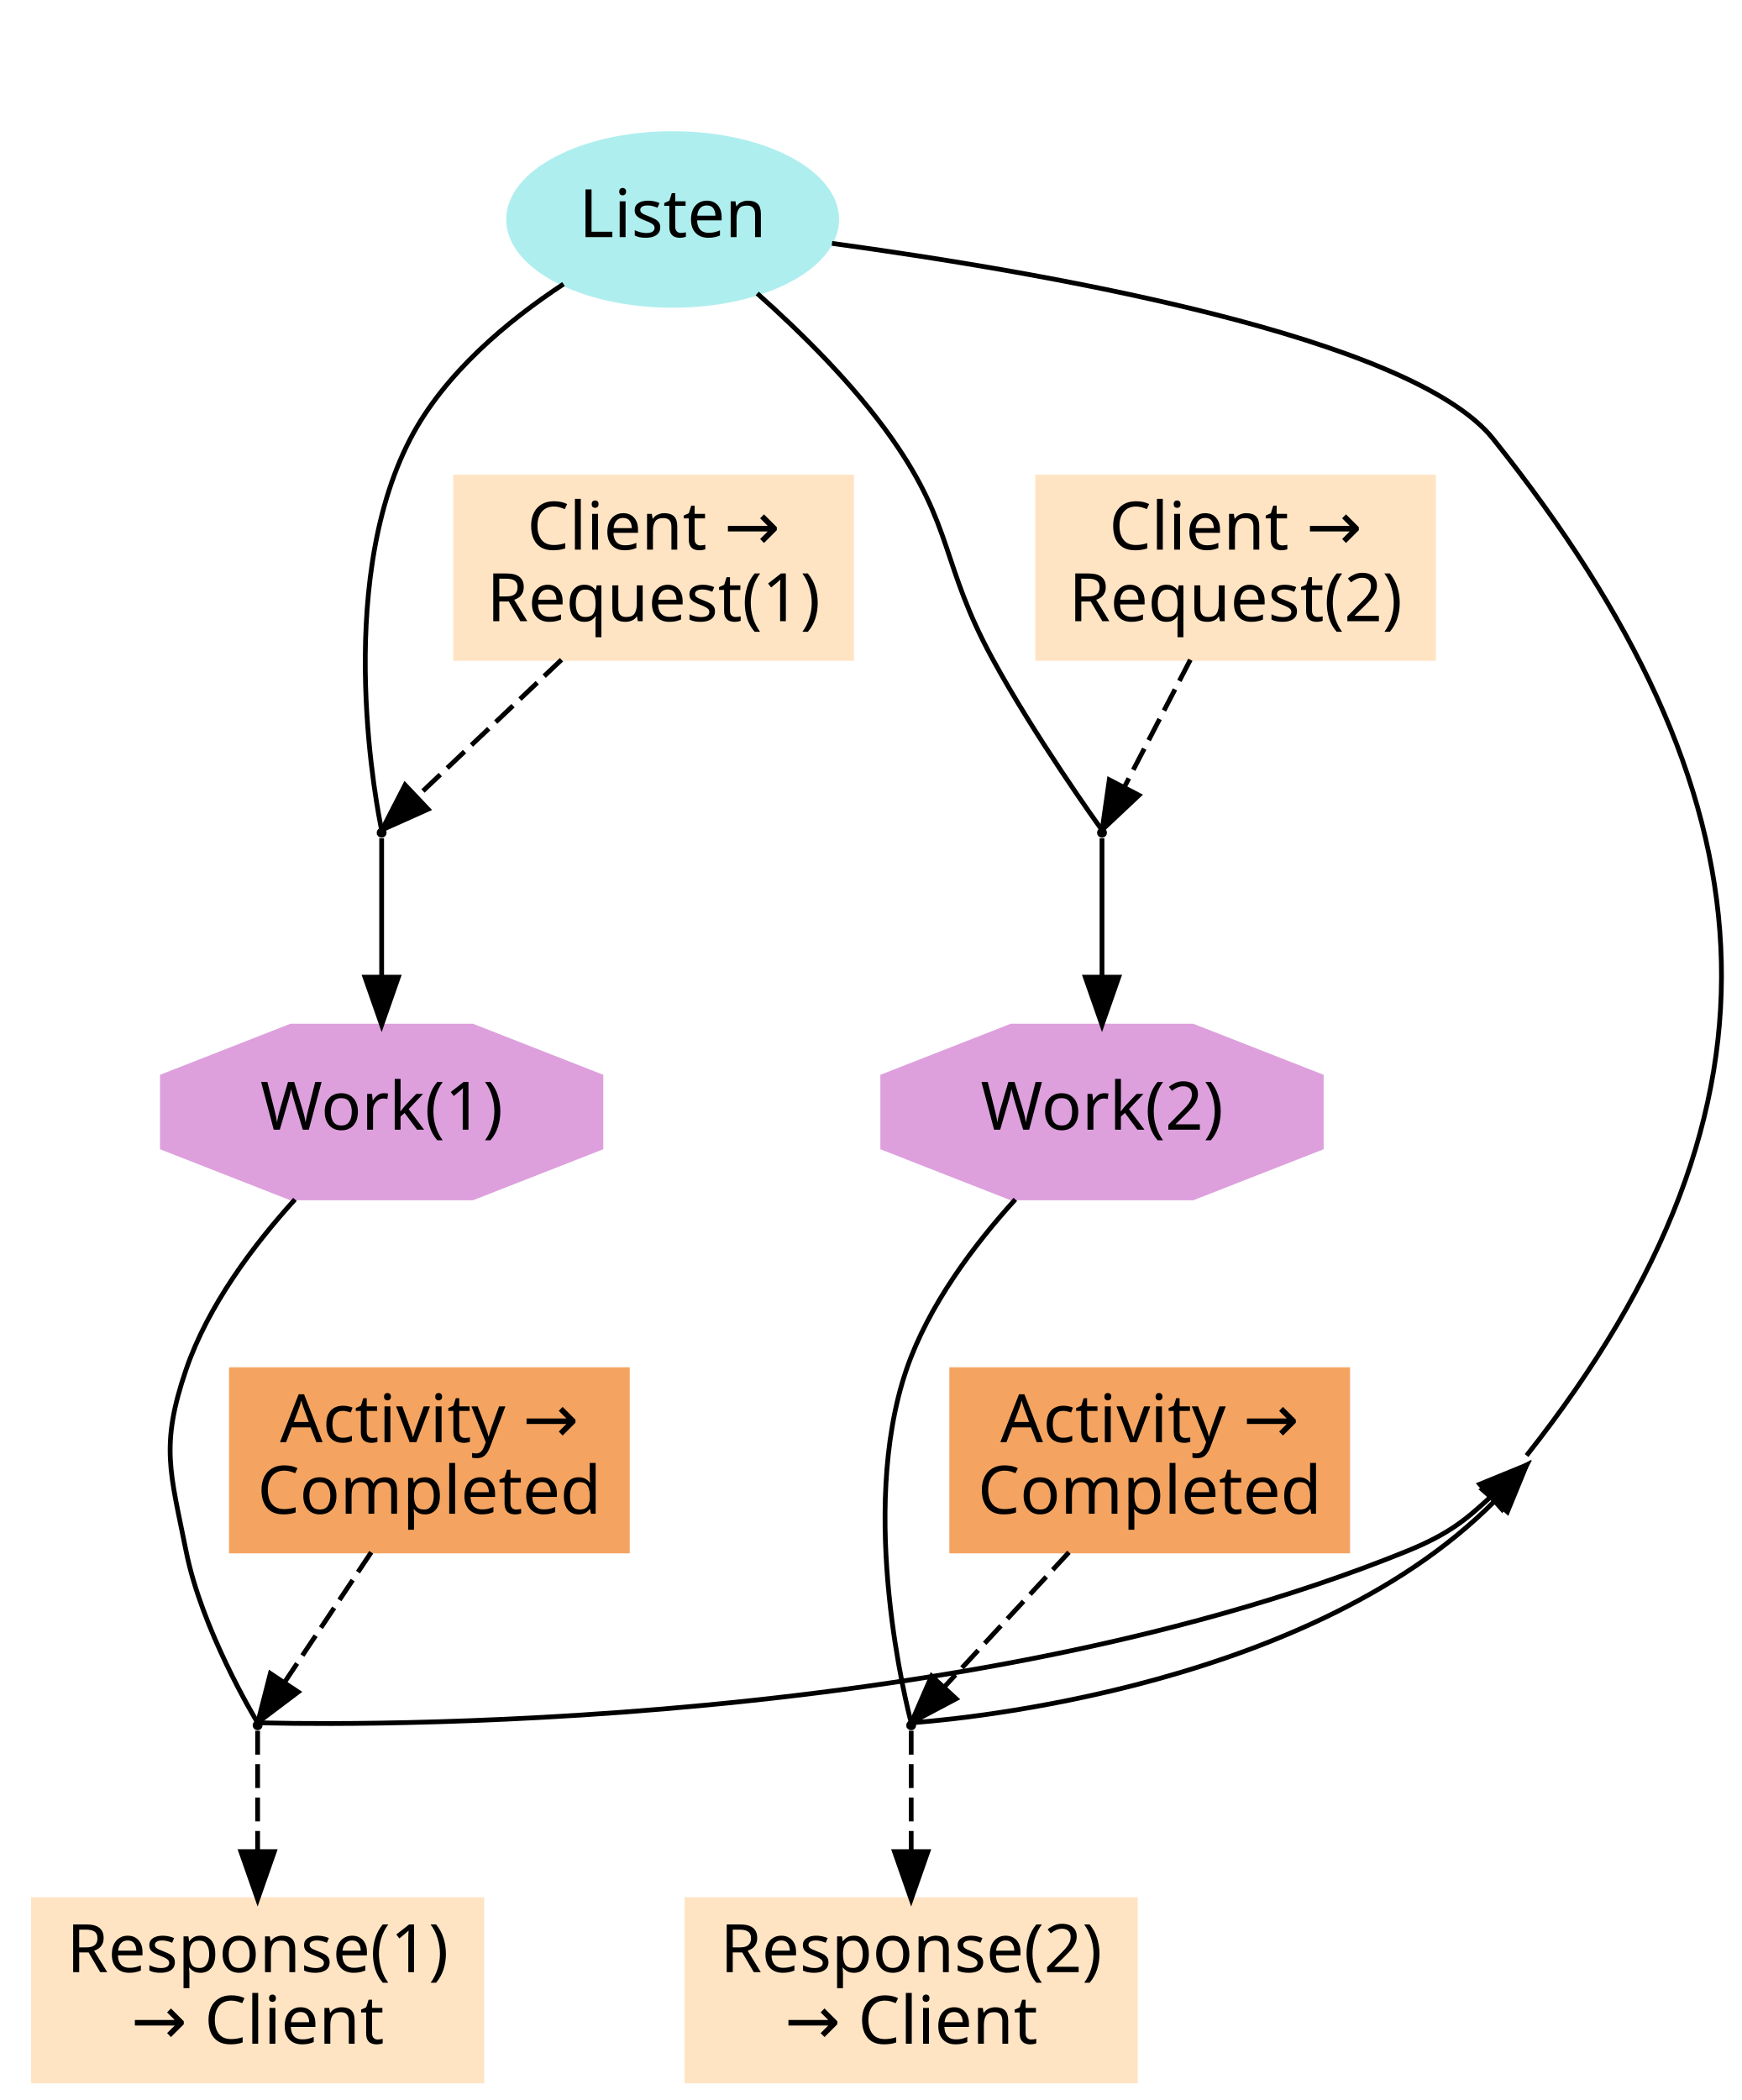
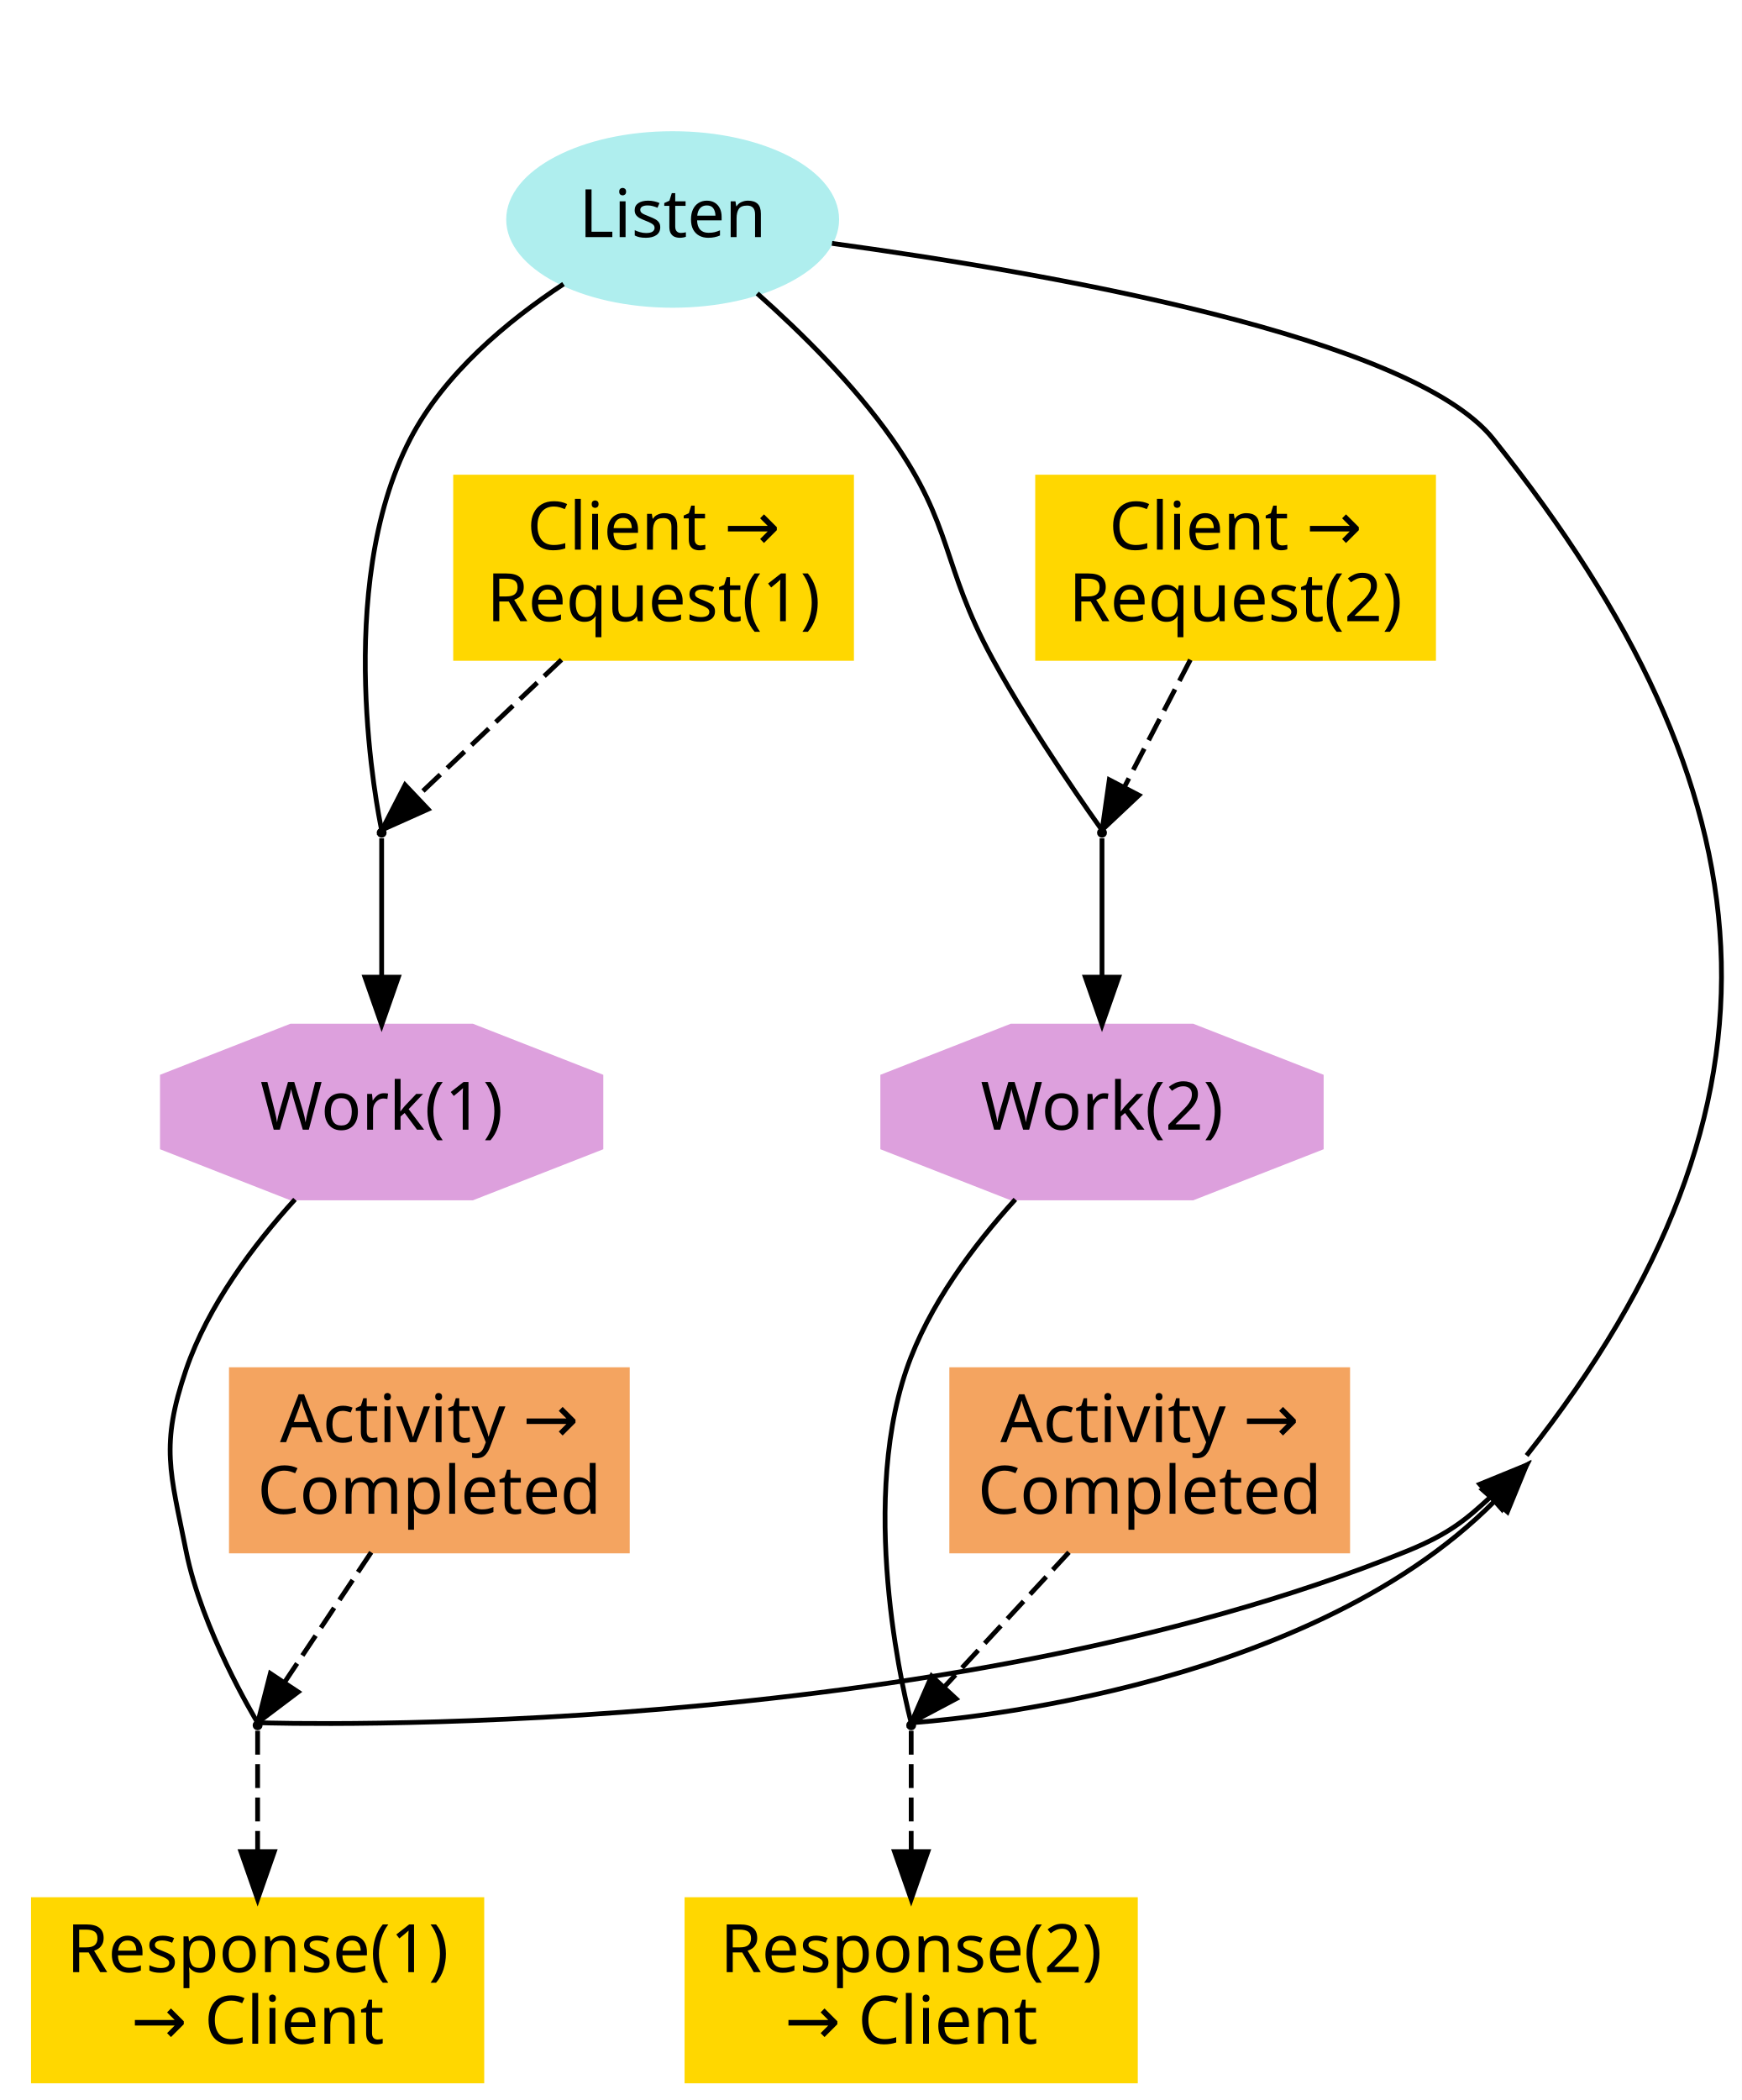
<svg xmlns="http://www.w3.org/2000/svg" width="365pt" height="440pt" viewBox="0.00 0.00 365.13 440.16">
  <g id="graph0" class="graph" transform="scale(1 1) rotate(0) translate(4 436.16)">
    <polygon fill="white" stroke="transparent" points="-4,4 -4,-436.16 361.13,-436.16 361.13,4 -4,4" />
    <g id="clust1" class="cluster">
      <polygon fill="none" stroke="white" points="55,-245.08 55,-424.16 313,-424.16 313,-245.08 55,-245.08" />
    </g>
    <g id="clust2" class="cluster">
      <polygon fill="none" stroke="white" points="63,-253.08 63,-416.16 183,-416.16 183,-253.08 63,-253.08" />
    </g>
    <g id="clust3" class="cluster">
      <polygon fill="none" stroke="white" points="205,-253.08 205,-344.16 305,-344.16 305,-253.08 205,-253.08" />
    </g>
    <g id="clust4" class="cluster">
      <polygon fill="none" stroke="white" points="8,-58 8,-237.08 144,-237.08 144,-58 8,-58" />
    </g>
    <g id="clust5" class="cluster">
      <polygon fill="none" stroke="white" points="16,-66 16,-229.08 136,-229.08 136,-66 16,-66" />
    </g>
    <g id="clust6" class="cluster">
      <polygon fill="none" stroke="white" points="159,-58 159,-237.08 295,-237.08 295,-58 159,-58" />
    </g>
    <g id="clust7" class="cluster">
      <polygon fill="none" stroke="white" points="167,-66 167,-229.08 287,-229.08 287,-66 167,-66" />
    </g>
    <g id="node1" class="node">
      <ellipse fill="PaleTurquoise" stroke="PaleTurquoise" cx="137" cy="-390.16" rx="34.39" ry="18" />
      <text text-anchor="middle" x="137" y="-386.46" font-family="sans-serif" font-size="14.00">Listen</text>
    </g>
    <g id="node2" class="node">
      <ellipse fill="black" stroke="black" cx="76" cy="-261.62" rx="0.54" ry="0.54" />
    </g>
    <g id="edge5" class="edge">
      <path fill="none" stroke="black" d="M114.12,-376.62C102.39,-368.9 89.11,-357.85 82,-344.16 65.68,-312.74 75.35,-265.24 75.97,-262.3" />
    </g>
    <g id="node3" class="node">
-       <polygon fill="Bisque" stroke="Bisque" points="174.5,-336.16 91.5,-336.16 91.5,-298.16 174.5,-298.16 174.5,-336.16" />
+       <polygon fill="Gold" stroke="Gold" points="174.5,-336.16 91.5,-336.16 91.5,-298.16 174.5,-298.16 174.5,-336.16" />
      <text text-anchor="middle" x="133" y="-320.96" font-family="sans-serif" font-size="14.00">Client →</text>
      <text text-anchor="middle" x="133" y="-305.96" font-family="sans-serif" font-size="14.00">Request(1)</text>
    </g>
    <g id="node4" class="node">
      <ellipse fill="black" stroke="black" cx="227" cy="-261.62" rx="0.54" ry="0.54" />
    </g>
    <g id="edge8" class="edge">
      <path fill="none" stroke="black" d="M154.73,-374.65C164,-366.41 175.04,-355.5 183,-344.16 195.92,-325.77 193.26,-317.9 204,-298.16 212.79,-282 226.13,-263.37 226.96,-262.22" />
    </g>
    <g id="node5" class="node">
-       <polygon fill="Bisque" stroke="Bisque" points="296.5,-336.16 213.5,-336.16 213.5,-298.16 296.5,-298.16 296.5,-336.16" />
+       <polygon fill="Gold" stroke="Gold" points="296.5,-336.16 213.5,-336.16 213.5,-298.16 296.5,-298.16 296.5,-336.16" />
      <text text-anchor="middle" x="255" y="-320.96" font-family="sans-serif" font-size="14.00">Client →</text>
      <text text-anchor="middle" x="255" y="-305.96" font-family="sans-serif" font-size="14.00">Request(2)</text>
    </g>
    <g id="node6" class="node">
      <polygon fill="Plum" stroke="Plum" points="121.96,-195.62 121.96,-210.54 95.04,-221.08 56.96,-221.08 30.04,-210.54 30.04,-195.62 56.96,-185.08 95.04,-185.08 121.96,-195.62" />
      <text text-anchor="middle" x="76" y="-199.38" font-family="sans-serif" font-size="14.00">Work(1)</text>
    </g>
    <g id="edge6" class="edge">
      <path fill="none" stroke="black" d="M76,-260.46C76,-258.82 76,-244.99 76,-231.44" />
      <polygon fill="black" stroke="black" points="79.5,-231.34 76,-221.34 72.5,-231.34 79.5,-231.34" />
    </g>
    <g id="edge7" class="edge">
      <path fill="none" stroke="black" stroke-dasharray="5,2" d="M113.7,-297.88C103.31,-288.04 91.1,-276.47 83.45,-269.22" />
      <polygon fill="black" stroke="black" points="85.73,-266.55 76.06,-262.22 80.91,-271.64 85.73,-266.55" />
    </g>
    <g id="node9" class="node">
      <polygon fill="Plum" stroke="Plum" points="272.96,-195.62 272.96,-210.54 246.04,-221.08 207.96,-221.08 181.04,-210.54 181.04,-195.62 207.96,-185.08 246.04,-185.08 272.96,-195.62" />
      <text text-anchor="middle" x="227" y="-199.38" font-family="sans-serif" font-size="14.00">Work(2)</text>
    </g>
    <g id="edge9" class="edge">
      <path fill="none" stroke="black" d="M227,-260.46C227,-258.82 227,-244.99 227,-231.44" />
      <polygon fill="black" stroke="black" points="230.5,-231.34 227,-221.34 223.5,-231.34 230.5,-231.34" />
    </g>
    <g id="edge10" class="edge">
      <path fill="none" stroke="black" stroke-dasharray="5,2" d="M245.52,-297.88C240.85,-288.87 235.42,-278.41 231.66,-271.14" />
      <polygon fill="black" stroke="black" points="234.74,-269.48 227.03,-262.22 228.53,-272.71 234.74,-269.48" />
    </g>
    <g id="node7" class="node">
      <ellipse fill="black" stroke="black" cx="50" cy="-74.54" rx="0.54" ry="0.54" />
    </g>
    <g id="edge11" class="edge">
      <path fill="none" stroke="black" d="M57.83,-184.76C49.12,-175.18 39.59,-162.51 35,-149.08 29.54,-133.1 31.69,-127.64 35,-111.08 38.29,-94.61 49.28,-76.27 49.97,-75.14" />
    </g>
    <g id="node8" class="node">
      <polygon fill="SandyBrown" stroke="SandyBrown" points="127.5,-149.08 44.5,-149.08 44.5,-111.08 127.5,-111.08 127.5,-149.08" />
      <text text-anchor="middle" x="86" y="-133.88" font-family="sans-serif" font-size="14.00">Activity →</text>
      <text text-anchor="middle" x="86" y="-118.88" font-family="sans-serif" font-size="14.00">Completed</text>
    </g>
    <g id="edge12" class="edge">
      <path fill="none" stroke="black" d="M50.1,-75.08C54.39,-74.94 192.24,-70.93 291,-111.08 299.92,-114.71 303.45,-117.81 308.42,-122.37" />
      <polygon fill="black" stroke="black" points="306.19,-125.07 316,-129.08 310.83,-119.83 306.19,-125.07" />
      <path fill="none" stroke="black" d="M316,-131.08C374.76,-205.42 368.13,-270.12 309,-344.16 291.86,-365.63 215.4,-379 170.4,-385.15" />
    </g>
    <g id="node12" class="node">
-       <polygon fill="Bisque" stroke="Bisque" points="97,-38 3,-38 3,0 97,0 97,-38" />
+       <polygon fill="Gold" stroke="Gold" points="97,-38 3,-38 3,0 97,0 97,-38" />
      <text text-anchor="middle" x="50" y="-22.8" font-family="sans-serif" font-size="14.00">Response(1)</text>
      <text text-anchor="middle" x="50" y="-7.8" font-family="sans-serif" font-size="14.00">→ Client</text>
    </g>
    <g id="edge14" class="edge">
      <path fill="none" stroke="black" stroke-dasharray="5,2" d="M50,-73.39C50,-71.92 50,-60.18 50,-48.09" />
      <polygon fill="black" stroke="black" points="53.5,-48.06 50,-38.06 46.5,-48.06 53.5,-48.06" />
    </g>
    <g id="edge13" class="edge">
      <path fill="none" stroke="black" stroke-dasharray="5,2" d="M73.81,-110.8C67.65,-101.55 60.46,-90.77 55.61,-83.5" />
      <polygon fill="black" stroke="black" points="58.5,-81.52 50.04,-75.14 52.67,-85.4 58.5,-81.52" />
    </g>
    <g id="node10" class="node">
      <ellipse fill="black" stroke="black" cx="187" cy="-74.54" rx="0.54" ry="0.54" />
    </g>
    <g id="edge15" class="edge">
      <path fill="none" stroke="black" d="M208.83,-184.76C200.12,-175.18 190.59,-162.51 186,-149.08 175.7,-118.93 186.29,-77.75 186.97,-75.2" />
    </g>
    <g id="node11" class="node">
      <polygon fill="SandyBrown" stroke="SandyBrown" points="278.5,-149.08 195.5,-149.08 195.5,-111.08 278.5,-111.08 278.5,-149.08" />
      <text text-anchor="middle" x="237" y="-133.88" font-family="sans-serif" font-size="14.00">Activity →</text>
      <text text-anchor="middle" x="237" y="-118.88" font-family="sans-serif" font-size="14.00">Completed</text>
    </g>
    <g id="edge16" class="edge">
      <path fill="none" stroke="black" d="M187.07,-75.08C189.66,-75.25 268.66,-80.46 309.35,-121.58" />
      <polygon fill="black" stroke="black" points="306.75,-123.92 316,-129.08 311.98,-119.28 306.75,-123.92" />
    </g>
    <g id="node13" class="node">
-       <polygon fill="Bisque" stroke="Bisque" points="234,-38 140,-38 140,0 234,0 234,-38" />
+       <polygon fill="Gold" stroke="Gold" points="234,-38 140,-38 140,0 234,0 234,-38" />
      <text text-anchor="middle" x="187" y="-22.8" font-family="sans-serif" font-size="14.00">Response(2)</text>
      <text text-anchor="middle" x="187" y="-7.8" font-family="sans-serif" font-size="14.00">→ Client</text>
    </g>
    <g id="edge18" class="edge">
      <path fill="none" stroke="black" stroke-dasharray="5,2" d="M187,-73.39C187,-71.92 187,-60.18 187,-48.09" />
      <polygon fill="black" stroke="black" points="190.5,-48.06 187,-38.06 183.5,-48.06 190.5,-48.06" />
    </g>
    <g id="edge17" class="edge">
      <path fill="none" stroke="black" stroke-dasharray="5,2" d="M220.07,-110.8C211.18,-101.19 200.76,-89.94 194.03,-82.67" />
      <polygon fill="black" stroke="black" points="196.42,-80.1 187.05,-75.14 191.28,-84.85 196.42,-80.1" />
    </g>
  </g>
</svg>
